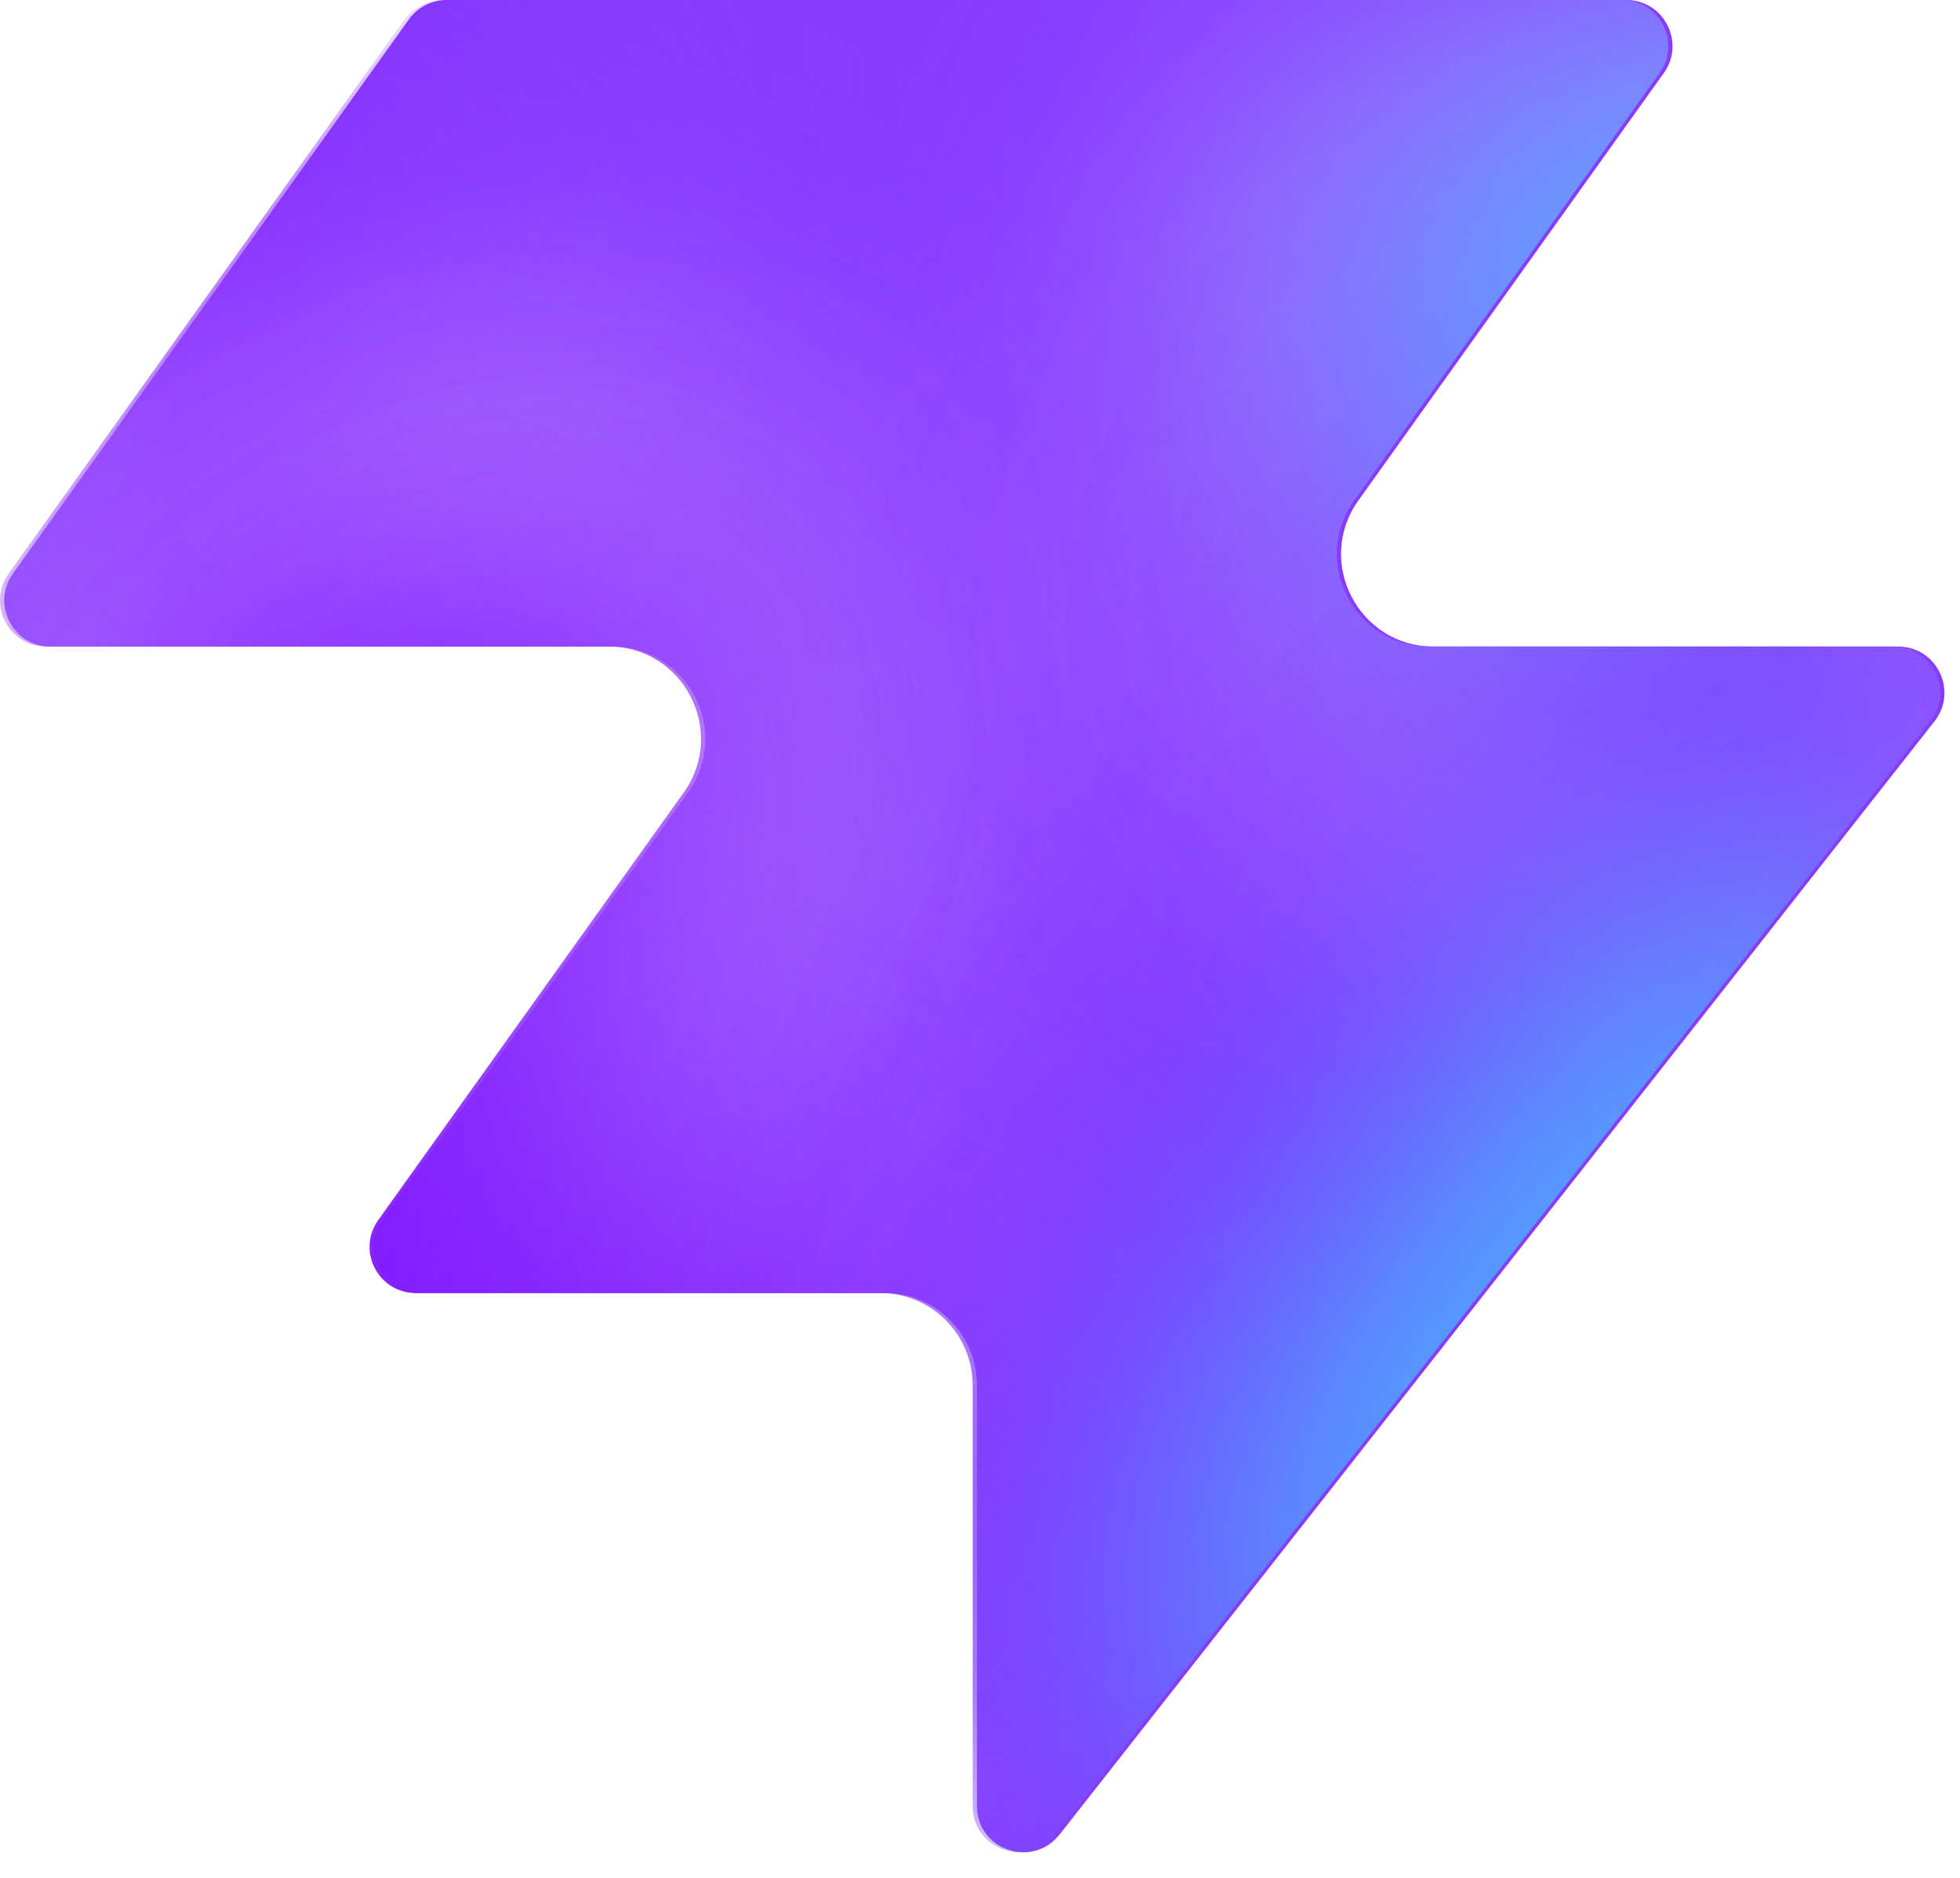
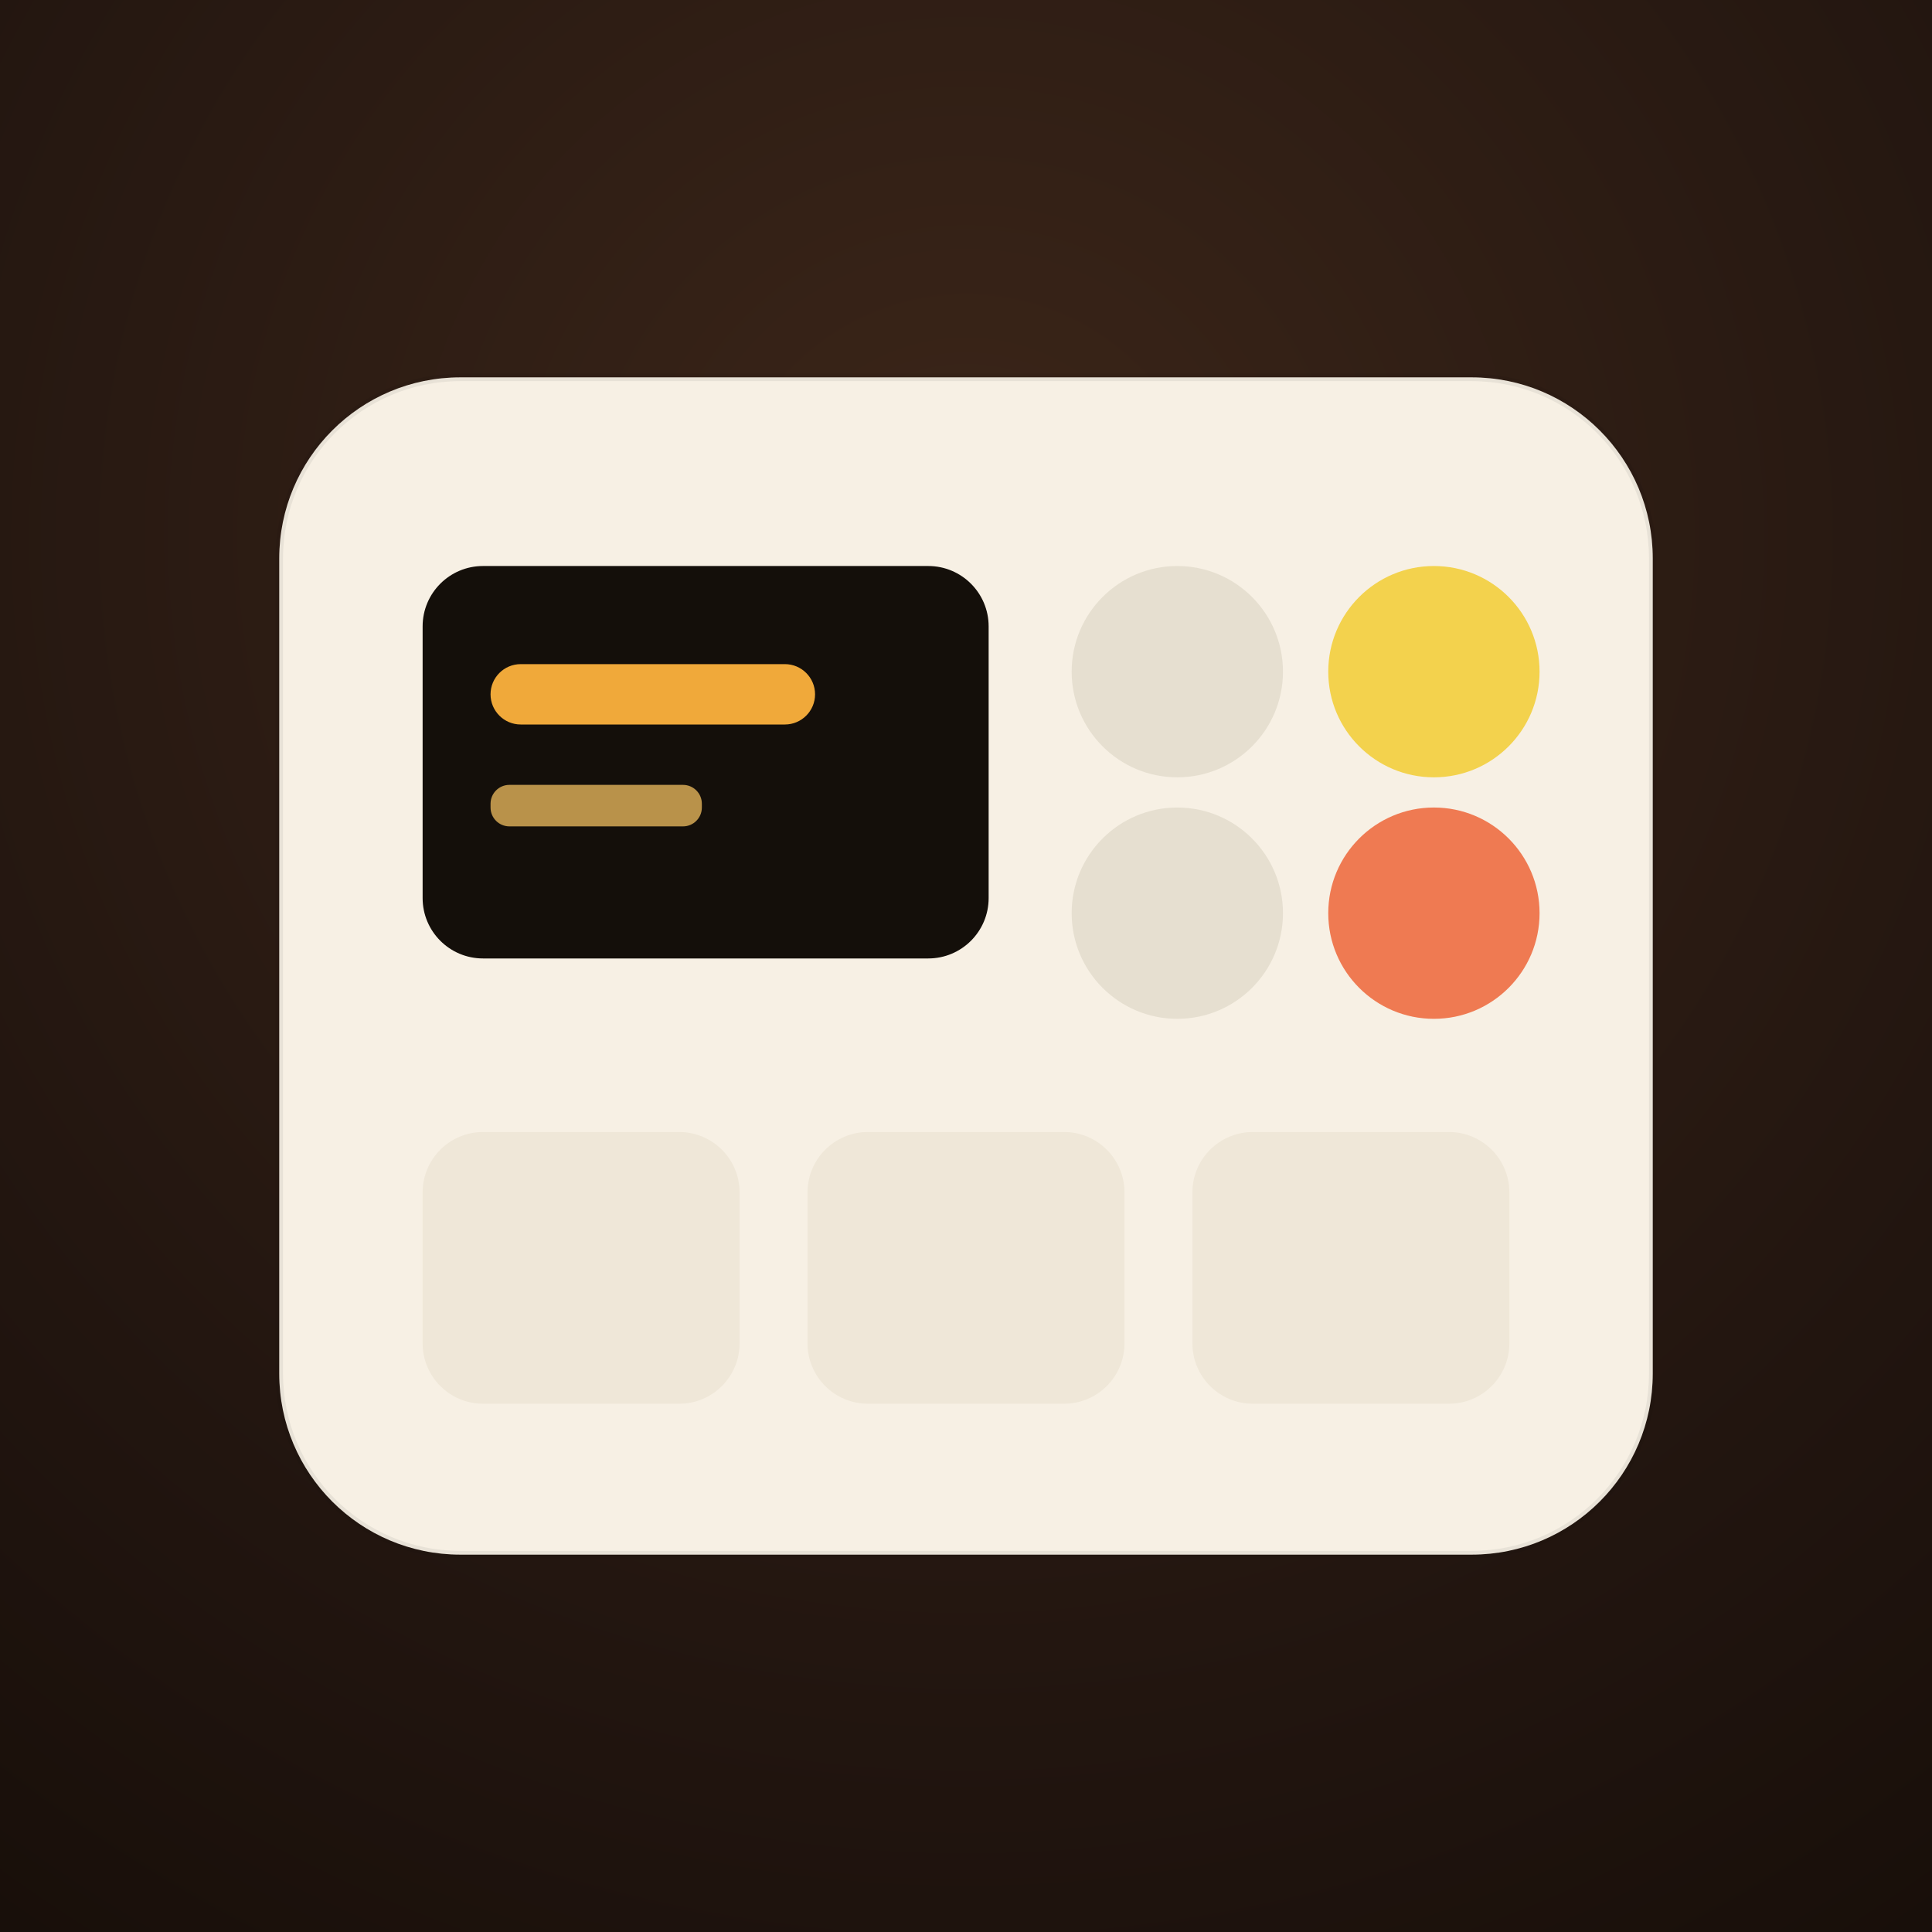
- <svg xmlns="http://www.w3.org/2000/svg" width="48" height="46" fill="none" viewBox="0 0 48 46">
-   <path fill="#863bff" d="M25.946 44.938c-.664.845-2.021.375-2.021-.698V33.937a2.26 2.26 0 0 0-2.262-2.262H10.287c-.92 0-1.456-1.04-.92-1.788l7.48-10.471c1.07-1.497 0-3.578-1.842-3.578H1.237c-.92 0-1.456-1.04-.92-1.788L10.013.474c.214-.297.556-.474.92-.474h28.894c.92 0 1.456 1.04.92 1.788l-7.48 10.471c-1.07 1.498 0 3.579 1.842 3.579h11.377c.943 0 1.473 1.088.89 1.83L25.947 44.94z" style="fill:#863bff;fill:color(display-p3 .525 .23 1);fill-opacity:1" />
-   <mask id="a" width="48" height="46" x="0" y="0" maskUnits="userSpaceOnUse" style="mask-type:alpha">
-     <path fill="#000" d="M25.842 44.938c-.664.844-2.021.375-2.021-.698V33.937a2.26 2.26 0 0 0-2.262-2.262H10.183c-.92 0-1.456-1.04-.92-1.788l7.48-10.471c1.07-1.498 0-3.579-1.842-3.579H1.133c-.92 0-1.456-1.04-.92-1.787L9.91.473c.214-.297.556-.474.92-.474h28.894c.92 0 1.456 1.04.92 1.788l-7.48 10.471c-1.07 1.498 0 3.578 1.842 3.578h11.377c.943 0 1.473 1.088.89 1.832L25.843 44.94z" style="fill:#000;fill-opacity:1" />
-   </mask>
-   <g mask="url(#a)">
-     <g filter="url(#b)">
-       <ellipse cx="5.508" cy="14.704" fill="#ede6ff" rx="5.508" ry="14.704" style="fill:#ede6ff;fill:color(display-p3 .927 .903 1);fill-opacity:1" transform="matrix(.00324 1 1 -.00324 -4.47 31.516)" />
-     </g>
-     <g filter="url(#c)">
-       <ellipse cx="10.399" cy="29.851" fill="#ede6ff" rx="10.399" ry="29.851" style="fill:#ede6ff;fill:color(display-p3 .927 .903 1);fill-opacity:1" transform="matrix(.00324 1 1 -.00324 -39.328 7.883)" />
-     </g>
-     <g filter="url(#d)">
-       <ellipse cx="5.508" cy="30.487" fill="#7e14ff" rx="5.508" ry="30.487" style="fill:#7e14ff;fill:color(display-p3 .492 .077 1);fill-opacity:1" transform="rotate(89.814 -25.913 -14.639)scale(1 -1)" />
-     </g>
-     <g filter="url(#e)">
-       <ellipse cx="5.508" cy="30.599" fill="#7e14ff" rx="5.508" ry="30.599" style="fill:#7e14ff;fill:color(display-p3 .492 .077 1);fill-opacity:1" transform="rotate(89.814 -32.644 -3.334)scale(1 -1)" />
-     </g>
-     <g filter="url(#f)">
-       <ellipse cx="5.508" cy="30.599" fill="#7e14ff" rx="5.508" ry="30.599" style="fill:#7e14ff;fill:color(display-p3 .492 .077 1);fill-opacity:1" transform="matrix(.00324 1 1 -.00324 -34.34 30.47)" />
-     </g>
-     <g filter="url(#g)">
-       <ellipse cx="14.072" cy="22.078" fill="#ede6ff" rx="14.072" ry="22.078" style="fill:#ede6ff;fill:color(display-p3 .927 .903 1);fill-opacity:1" transform="rotate(93.35 24.506 48.493)scale(-1 1)" />
-     </g>
-     <g filter="url(#h)">
-       <ellipse cx="3.47" cy="21.501" fill="#7e14ff" rx="3.47" ry="21.501" style="fill:#7e14ff;fill:color(display-p3 .492 .077 1);fill-opacity:1" transform="rotate(89.009 28.708 47.59)scale(-1 1)" />
-     </g>
-     <g filter="url(#i)">
-       <ellipse cx="3.47" cy="21.501" fill="#7e14ff" rx="3.47" ry="21.501" style="fill:#7e14ff;fill:color(display-p3 .492 .077 1);fill-opacity:1" transform="rotate(89.009 28.708 47.59)scale(-1 1)" />
-     </g>
-     <g filter="url(#j)">
-       <ellipse cx=".387" cy="8.972" fill="#7e14ff" rx="4.407" ry="29.108" style="fill:#7e14ff;fill:color(display-p3 .492 .077 1);fill-opacity:1" transform="rotate(39.51 .387 8.972)" />
-     </g>
-     <g filter="url(#k)">
-       <ellipse cx="47.523" cy="-6.092" fill="#7e14ff" rx="4.407" ry="29.108" style="fill:#7e14ff;fill:color(display-p3 .492 .077 1);fill-opacity:1" transform="rotate(37.892 47.523 -6.092)" />
-     </g>
-     <g filter="url(#l)">
-       <ellipse cx="41.412" cy="6.333" fill="#47bfff" rx="5.971" ry="9.665" style="fill:#47bfff;fill:color(display-p3 .28 .748 1);fill-opacity:1" transform="rotate(37.892 41.412 6.333)" />
-     </g>
-     <g filter="url(#m)">
-       <ellipse cx="-1.879" cy="38.332" fill="#7e14ff" rx="4.407" ry="29.108" style="fill:#7e14ff;fill:color(display-p3 .492 .077 1);fill-opacity:1" transform="rotate(37.892 -1.88 38.332)" />
-     </g>
-     <g filter="url(#n)">
-       <ellipse cx="-1.879" cy="38.332" fill="#7e14ff" rx="4.407" ry="29.108" style="fill:#7e14ff;fill:color(display-p3 .492 .077 1);fill-opacity:1" transform="rotate(37.892 -1.88 38.332)" />
-     </g>
-     <g filter="url(#o)">
-       <ellipse cx="35.651" cy="29.907" fill="#7e14ff" rx="4.407" ry="29.108" style="fill:#7e14ff;fill:color(display-p3 .492 .077 1);fill-opacity:1" transform="rotate(37.892 35.651 29.907)" />
-     </g>
-     <g filter="url(#p)">
-       <ellipse cx="38.418" cy="32.4" fill="#47bfff" rx="5.971" ry="15.297" style="fill:#47bfff;fill:color(display-p3 .28 .748 1);fill-opacity:1" transform="rotate(37.892 38.418 32.4)" />
-     </g>
-   </g>
+ <svg xmlns="http://www.w3.org/2000/svg" viewBox="0 0 512 512">
  <defs>
-     <filter id="b" width="60.045" height="41.654" x="-19.77" y="16.149" color-interpolation-filters="sRGB" filterUnits="userSpaceOnUse">
-       <feFlood flood-opacity="0" result="BackgroundImageFix" />
-       <feBlend in="SourceGraphic" in2="BackgroundImageFix" result="shape" />
-       <feGaussianBlur result="effect1_foregroundBlur_2002_17158" stdDeviation="7.659" />
-     </filter>
-     <filter id="c" width="90.34" height="51.437" x="-54.613" y="-7.533" color-interpolation-filters="sRGB" filterUnits="userSpaceOnUse">
-       <feFlood flood-opacity="0" result="BackgroundImageFix" />
-       <feBlend in="SourceGraphic" in2="BackgroundImageFix" result="shape" />
-       <feGaussianBlur result="effect1_foregroundBlur_2002_17158" stdDeviation="7.659" />
-     </filter>
-     <filter id="d" width="79.355" height="29.4" x="-49.64" y="2.03" color-interpolation-filters="sRGB" filterUnits="userSpaceOnUse">
-       <feFlood flood-opacity="0" result="BackgroundImageFix" />
-       <feBlend in="SourceGraphic" in2="BackgroundImageFix" result="shape" />
-       <feGaussianBlur result="effect1_foregroundBlur_2002_17158" stdDeviation="4.596" />
-     </filter>
-     <filter id="e" width="79.579" height="29.4" x="-45.045" y="20.029" color-interpolation-filters="sRGB" filterUnits="userSpaceOnUse">
-       <feFlood flood-opacity="0" result="BackgroundImageFix" />
-       <feBlend in="SourceGraphic" in2="BackgroundImageFix" result="shape" />
-       <feGaussianBlur result="effect1_foregroundBlur_2002_17158" stdDeviation="4.596" />
-     </filter>
-     <filter id="f" width="79.579" height="29.4" x="-43.513" y="21.178" color-interpolation-filters="sRGB" filterUnits="userSpaceOnUse">
-       <feFlood flood-opacity="0" result="BackgroundImageFix" />
-       <feBlend in="SourceGraphic" in2="BackgroundImageFix" result="shape" />
-       <feGaussianBlur result="effect1_foregroundBlur_2002_17158" stdDeviation="4.596" />
-     </filter>
-     <filter id="g" width="74.749" height="58.852" x="15.756" y="-17.901" color-interpolation-filters="sRGB" filterUnits="userSpaceOnUse">
-       <feFlood flood-opacity="0" result="BackgroundImageFix" />
-       <feBlend in="SourceGraphic" in2="BackgroundImageFix" result="shape" />
-       <feGaussianBlur result="effect1_foregroundBlur_2002_17158" stdDeviation="7.659" />
-     </filter>
-     <filter id="h" width="61.377" height="25.362" x="23.548" y="2.284" color-interpolation-filters="sRGB" filterUnits="userSpaceOnUse">
-       <feFlood flood-opacity="0" result="BackgroundImageFix" />
-       <feBlend in="SourceGraphic" in2="BackgroundImageFix" result="shape" />
-       <feGaussianBlur result="effect1_foregroundBlur_2002_17158" stdDeviation="4.596" />
-     </filter>
-     <filter id="i" width="61.377" height="25.362" x="23.548" y="2.284" color-interpolation-filters="sRGB" filterUnits="userSpaceOnUse">
-       <feFlood flood-opacity="0" result="BackgroundImageFix" />
-       <feBlend in="SourceGraphic" in2="BackgroundImageFix" result="shape" />
-       <feGaussianBlur result="effect1_foregroundBlur_2002_17158" stdDeviation="4.596" />
-     </filter>
-     <filter id="j" width="56.045" height="63.649" x="-27.636" y="-22.853" color-interpolation-filters="sRGB" filterUnits="userSpaceOnUse">
-       <feFlood flood-opacity="0" result="BackgroundImageFix" />
-       <feBlend in="SourceGraphic" in2="BackgroundImageFix" result="shape" />
-       <feGaussianBlur result="effect1_foregroundBlur_2002_17158" stdDeviation="4.596" />
-     </filter>
-     <filter id="k" width="54.814" height="64.646" x="20.116" y="-38.415" color-interpolation-filters="sRGB" filterUnits="userSpaceOnUse">
-       <feFlood flood-opacity="0" result="BackgroundImageFix" />
-       <feBlend in="SourceGraphic" in2="BackgroundImageFix" result="shape" />
-       <feGaussianBlur result="effect1_foregroundBlur_2002_17158" stdDeviation="4.596" />
-     </filter>
-     <filter id="l" width="33.541" height="35.313" x="24.641" y="-11.323" color-interpolation-filters="sRGB" filterUnits="userSpaceOnUse">
-       <feFlood flood-opacity="0" result="BackgroundImageFix" />
-       <feBlend in="SourceGraphic" in2="BackgroundImageFix" result="shape" />
-       <feGaussianBlur result="effect1_foregroundBlur_2002_17158" stdDeviation="4.596" />
-     </filter>
-     <filter id="m" width="54.814" height="64.646" x="-29.286" y="6.009" color-interpolation-filters="sRGB" filterUnits="userSpaceOnUse">
-       <feFlood flood-opacity="0" result="BackgroundImageFix" />
-       <feBlend in="SourceGraphic" in2="BackgroundImageFix" result="shape" />
-       <feGaussianBlur result="effect1_foregroundBlur_2002_17158" stdDeviation="4.596" />
-     </filter>
-     <filter id="n" width="54.814" height="64.646" x="-29.286" y="6.009" color-interpolation-filters="sRGB" filterUnits="userSpaceOnUse">
-       <feFlood flood-opacity="0" result="BackgroundImageFix" />
-       <feBlend in="SourceGraphic" in2="BackgroundImageFix" result="shape" />
-       <feGaussianBlur result="effect1_foregroundBlur_2002_17158" stdDeviation="4.596" />
-     </filter>
-     <filter id="o" width="54.814" height="64.646" x="8.244" y="-2.416" color-interpolation-filters="sRGB" filterUnits="userSpaceOnUse">
-       <feFlood flood-opacity="0" result="BackgroundImageFix" />
-       <feBlend in="SourceGraphic" in2="BackgroundImageFix" result="shape" />
-       <feGaussianBlur result="effect1_foregroundBlur_2002_17158" stdDeviation="4.596" />
-     </filter>
-     <filter id="p" width="39.409" height="43.623" x="18.713" y="10.588" color-interpolation-filters="sRGB" filterUnits="userSpaceOnUse">
-       <feFlood flood-opacity="0" result="BackgroundImageFix" />
-       <feBlend in="SourceGraphic" in2="BackgroundImageFix" result="shape" />
-       <feGaussianBlur result="effect1_foregroundBlur_2002_17158" stdDeviation="4.596" />
-     </filter>
+     <radialGradient id="bg" cx="50%" cy="28%" r="95%">
+       <stop offset="0%" stop-color="#3c2619" />
+       <stop offset="60%" stop-color="#231610" />
+       <stop offset="100%" stop-color="#150d08" />
+     </radialGradient>
  </defs>
+   <rect width="512" height="512" fill="url(#bg)" />
+   <rect x="74" y="100" width="364" height="312" rx="48" fill="#f7f0e4" />
+   <rect x="74" y="100" width="364" height="312" rx="48" fill="none" stroke="#0000000f" stroke-width="2" />
+   <rect x="112" y="150" width="150" height="104" rx="16" fill="#140f0a" />
+   <rect x="130" y="176" width="86" height="16" rx="8" fill="#f0a93a" />
+   <rect x="130" y="208" width="56" height="11" rx="5" fill="#b9924a" />
+   <circle cx="312" cy="178" r="28" fill="#e6dfd0" />
+   <circle cx="380" cy="178" r="28" fill="#f3d24d" />
+   <circle cx="380" cy="242" r="28" fill="#ef7a52" />
+   <circle cx="312" cy="242" r="28" fill="#e6dfd0" />
+   <rect x="112" y="300" width="84" height="72" rx="16" fill="#efe7d8" />
+   <rect x="214" y="300" width="84" height="72" rx="16" fill="#efe7d8" />
+   <rect x="316" y="300" width="84" height="72" rx="16" fill="#efe7d8" />
</svg>
